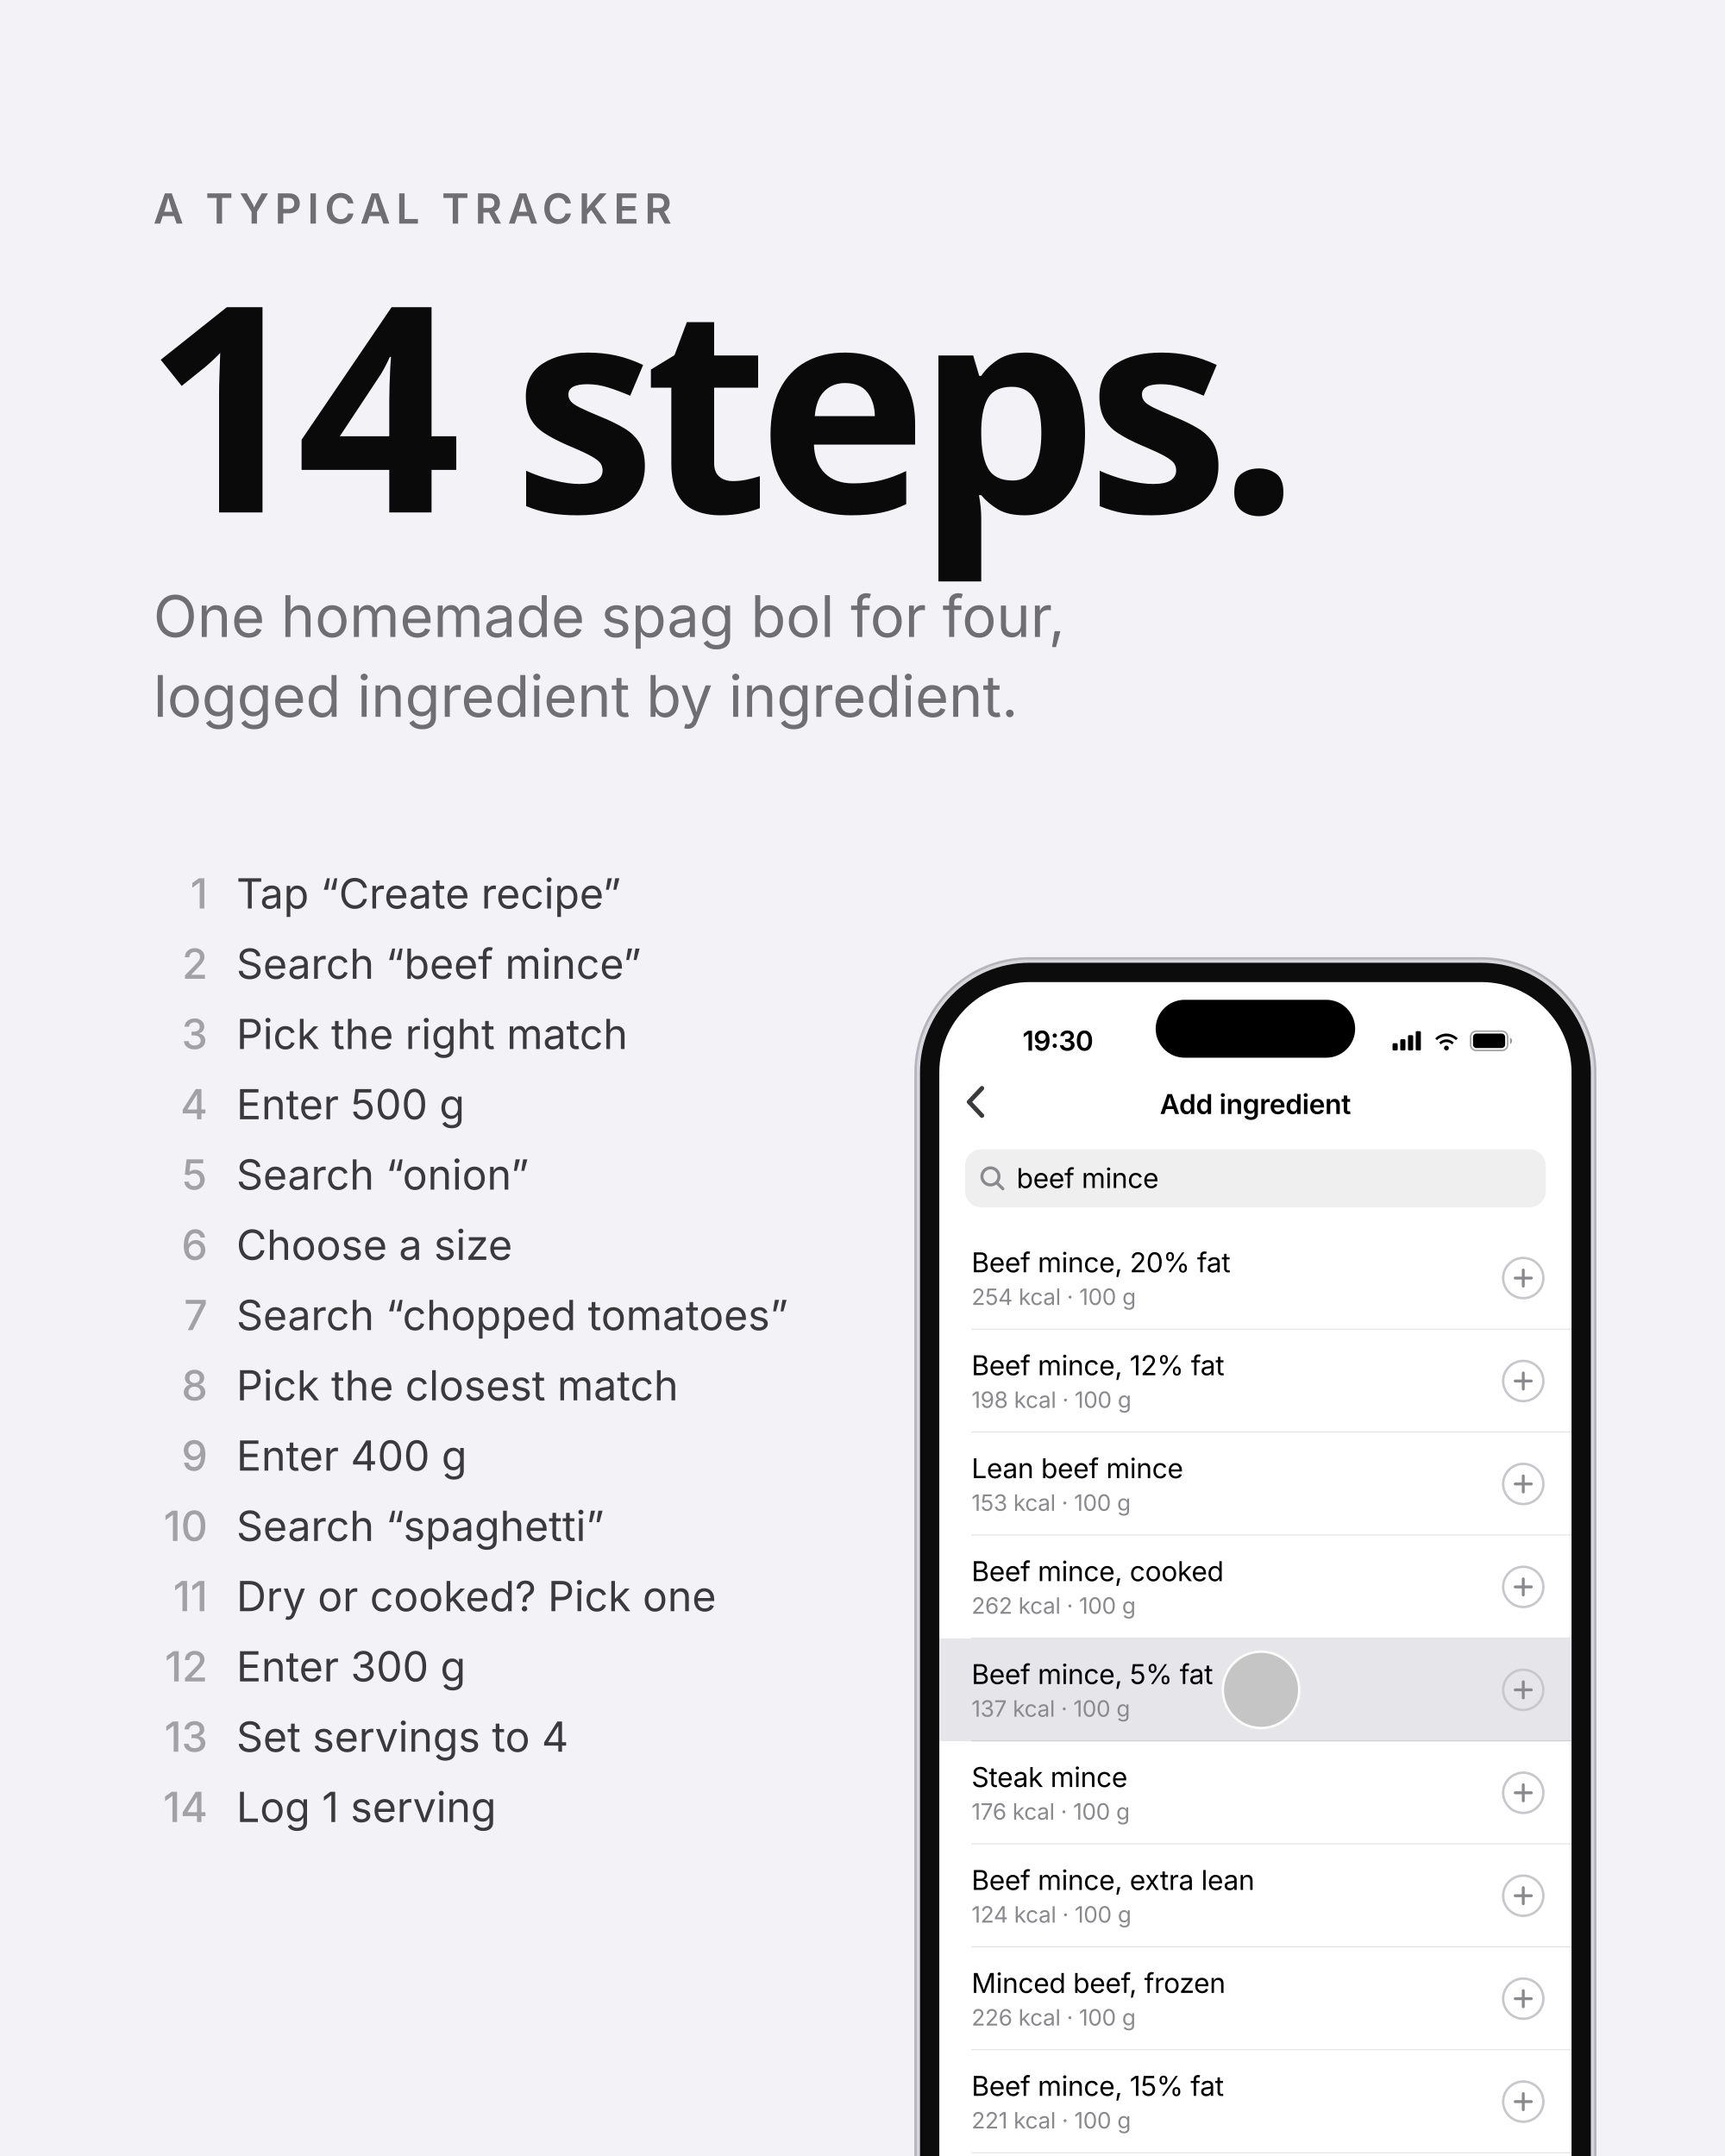
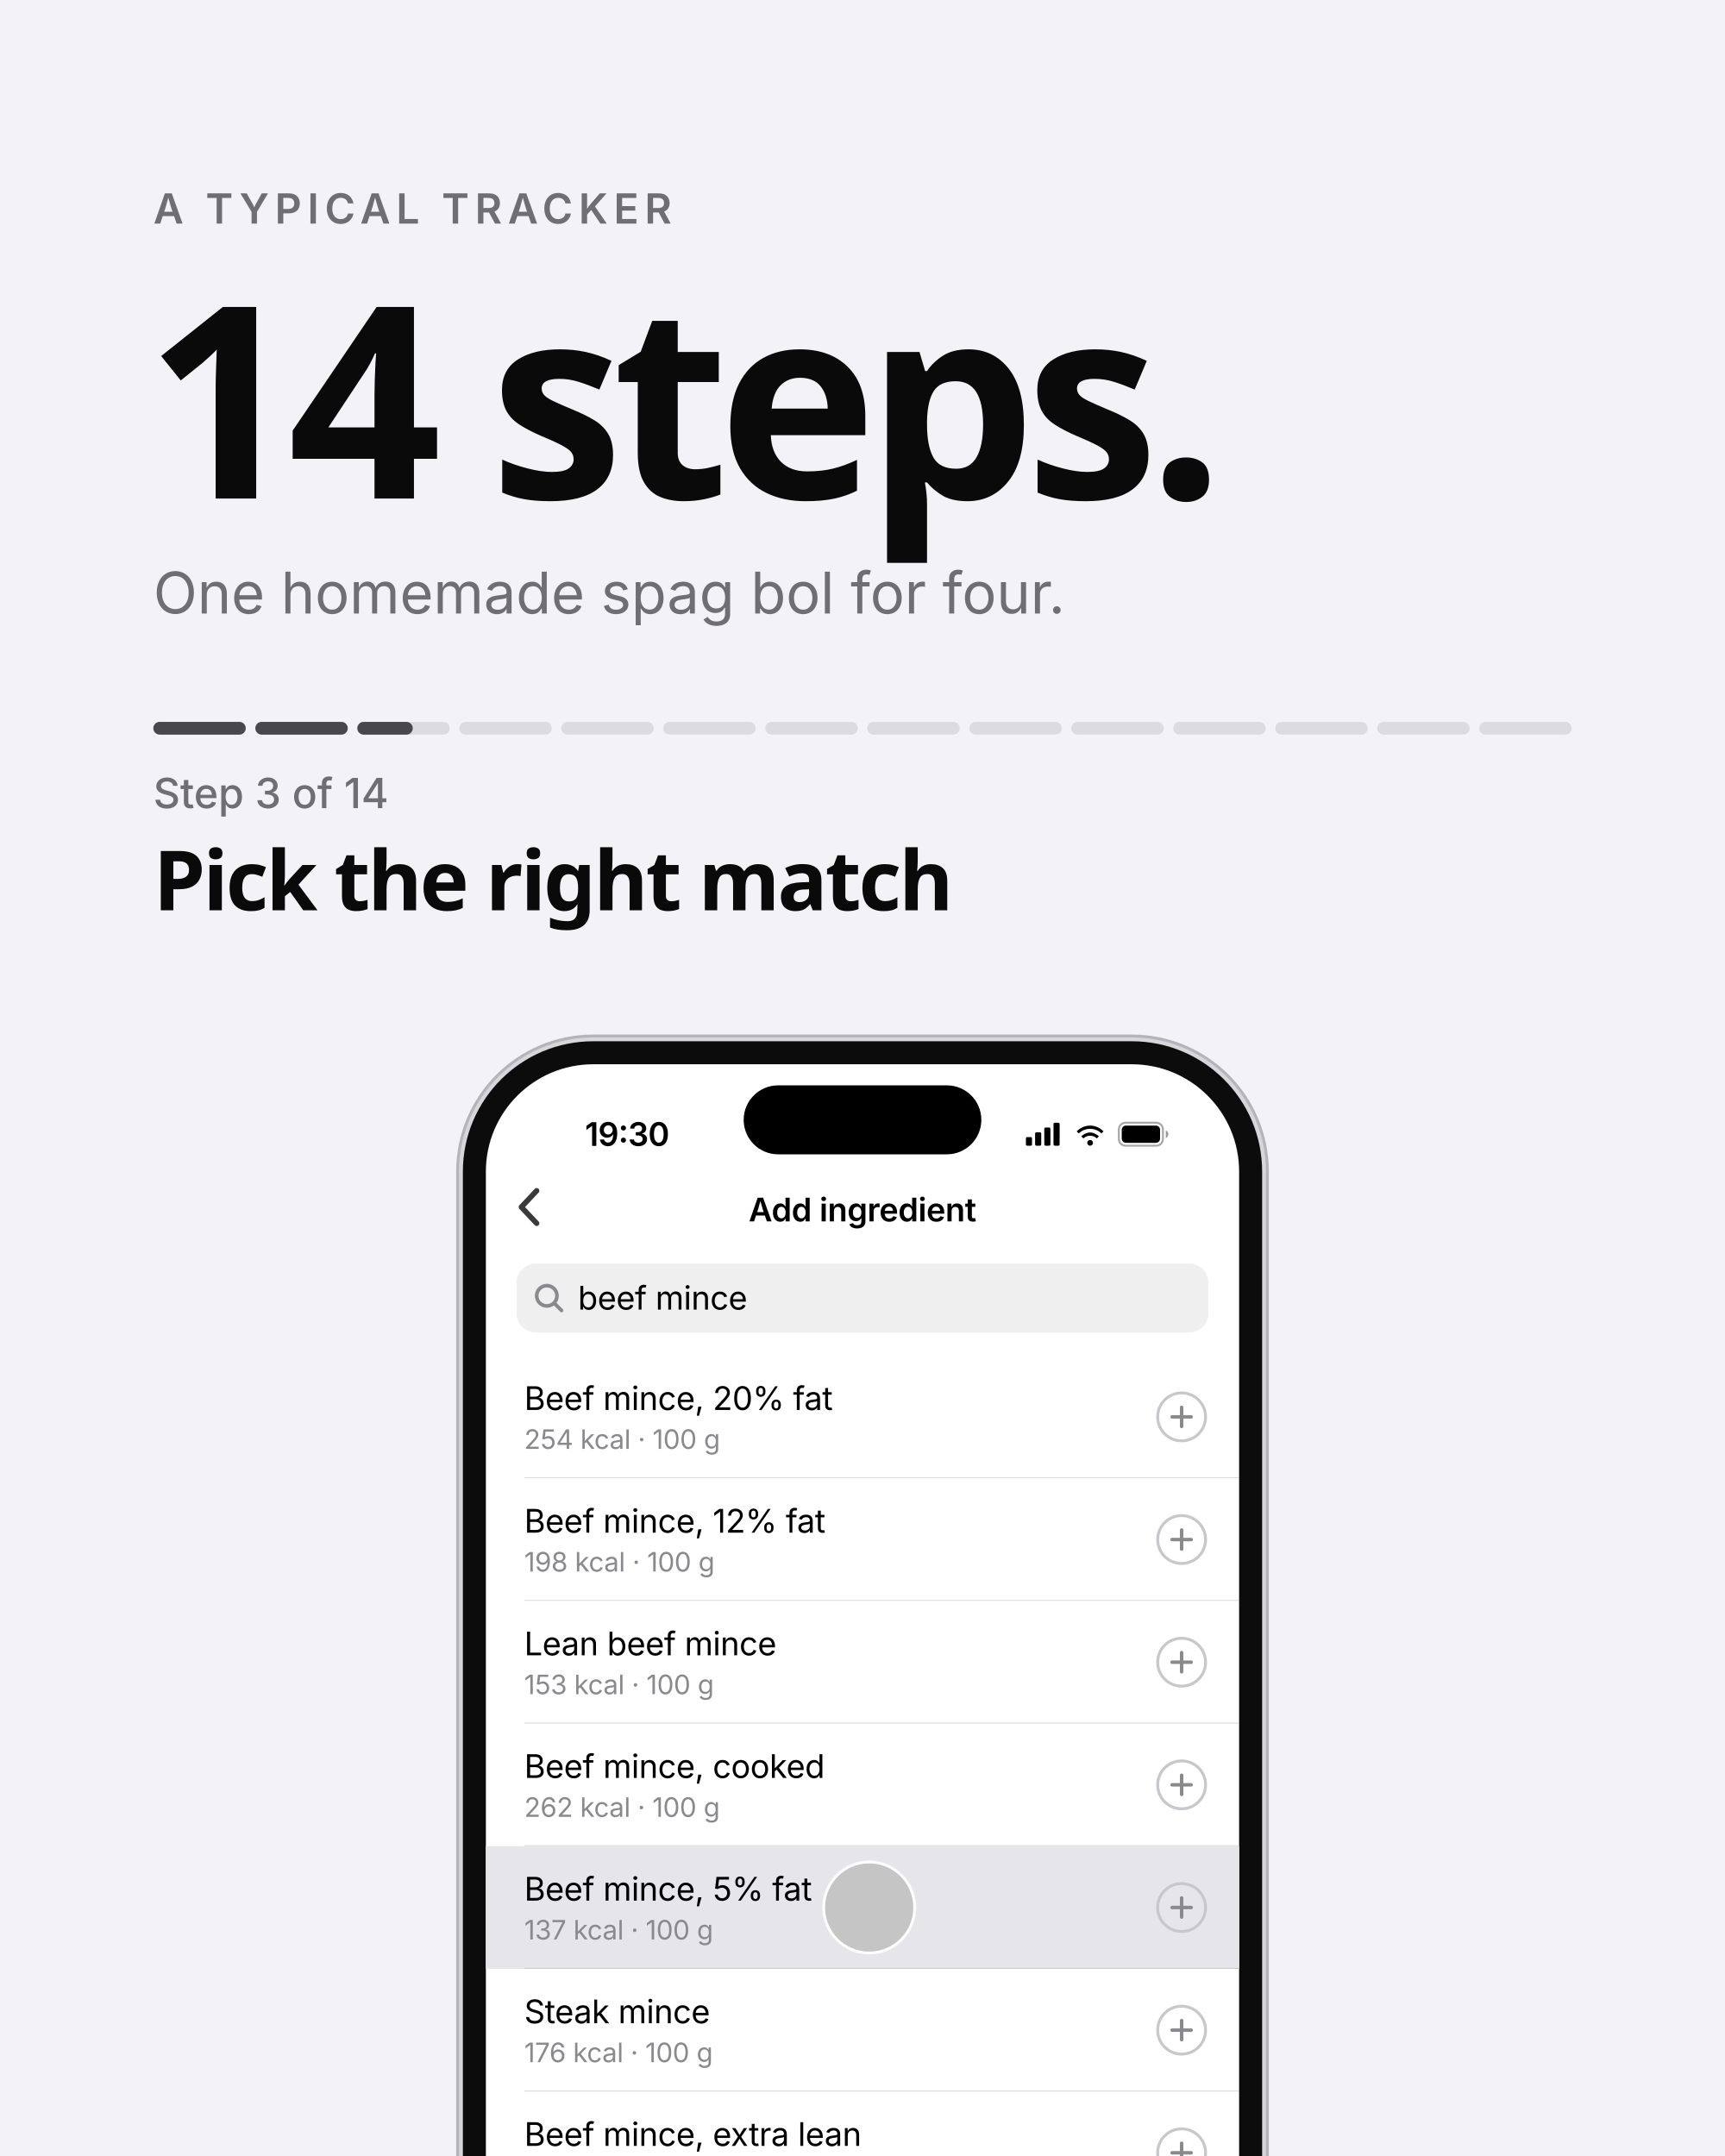
<svg xmlns="http://www.w3.org/2000/svg" width="1080" height="1350" viewBox="0 0 1080 1350" fill="none">
  <defs>
    <clipPath id="typical-phone-screen-clip">
      <rect x="12" y="12" width="393" height="852" rx="56" fill="#fff" />
    </clipPath>
    <clipPath id="slide-clip">
      <rect width="1080" height="1350" fill="#fff" />
    </clipPath>
  </defs>
  <rect id="background" width="1080" height="1350" fill="#f2f2f7" />
  <g id="slide-content" clip-path="url(#slide-clip)">
    <text id="eyebrow" fill="#6e6e73" font-family="Inter" font-size="26" font-weight="600" letter-spacing="0.14em" xml:space="preserve">
      <tspan x="96" y="140">A TYPICAL TRACKER</tspan>
    </text>
-     <text id="headline" fill="#0a0a0a" font-family="Inter Tight" font-size="180" font-weight="600" letter-spacing="-0.04em" xml:space="preserve">
-       <tspan x="90" y="320.86">14 steps.</tspan>
+     <text id="headline" fill="#0a0a0a" font-family="Inter Tight" font-size="168" font-weight="600" letter-spacing="-0.04em" xml:space="preserve">
+       <tspan x="91" y="312.14">14 steps.</tspan>
    </text>
    <text id="body" fill="#6e6e73" font-family="Inter" font-size="36" font-weight="400" xml:space="preserve">
-       <tspan x="96" y="398.86">One homemade spag bol for four,</tspan>
-       <tspan x="96" y="448.86">logged ingredient by ingredient.</tspan>
+       <tspan x="96" y="384.14">One homemade spag bol for four.</tspan>
    </text>
    <g id="steps">
-       <text fill="#a1a1a6" font-family="Inter" font-size="26" font-weight="500" xml:space="preserve">
-         <tspan x="119.21" y="568.86">1</tspan>
+       <g id="progress">
+         <rect x="96" y="452" width="57.86" height="8" rx="4" fill="#0a0a0a" fill-opacity="0.1" />
+         <rect x="96" y="452" width="57.86" height="8" rx="4" fill="#0a0a0a" fill-opacity="0.7" />
+         <rect x="159.86" y="452" width="57.86" height="8" rx="4" fill="#0a0a0a" fill-opacity="0.1" />
+         <rect x="159.86" y="452" width="57.86" height="8" rx="4" fill="#0a0a0a" fill-opacity="0.7" />
+         <rect x="223.71" y="452" width="57.86" height="8" rx="4" fill="#0a0a0a" fill-opacity="0.1" />
+         <rect x="223.71" y="452" width="34.71" height="8" rx="4" fill="#0a0a0a" fill-opacity="0.7" />
+         <rect x="287.57" y="452" width="57.86" height="8" rx="4" fill="#0a0a0a" fill-opacity="0.1" />
+         <rect x="351.43" y="452" width="57.86" height="8" rx="4" fill="#0a0a0a" fill-opacity="0.1" />
+         <rect x="415.29" y="452" width="57.86" height="8" rx="4" fill="#0a0a0a" fill-opacity="0.1" />
+         <rect x="479.14" y="452" width="57.86" height="8" rx="4" fill="#0a0a0a" fill-opacity="0.1" />
+         <rect x="543" y="452" width="57.86" height="8" rx="4" fill="#0a0a0a" fill-opacity="0.1" />
+         <rect x="606.86" y="452" width="57.86" height="8" rx="4" fill="#0a0a0a" fill-opacity="0.1" />
+         <rect x="670.71" y="452" width="57.86" height="8" rx="4" fill="#0a0a0a" fill-opacity="0.1" />
+         <rect x="734.57" y="452" width="57.86" height="8" rx="4" fill="#0a0a0a" fill-opacity="0.1" />
+         <rect x="798.43" y="452" width="57.86" height="8" rx="4" fill="#0a0a0a" fill-opacity="0.1" />
+         <rect x="862.29" y="452" width="57.86" height="8" rx="4" fill="#0a0a0a" fill-opacity="0.1" />
+         <rect x="926.14" y="452" width="57.86" height="8" rx="4" fill="#0a0a0a" fill-opacity="0.1" />
+       </g>
+       <text id="status" fill="#6e6e73" font-family="Inter" font-size="26" font-weight="500" xml:space="preserve">
+         <tspan x="96" y="506">Step 3 of 14</tspan>
      </text>
-       <text fill="#3a3a3c" font-family="Inter" font-size="26" font-weight="400" xml:space="preserve">
-         <tspan x="148" y="568.86">Tap “Create recipe”</tspan>
-       </text>
-       <text fill="#a1a1a6" font-family="Inter" font-size="26" font-weight="500" xml:space="preserve">
-         <tspan x="113.98" y="612.86">2</tspan>
-       </text>
-       <text fill="#3a3a3c" font-family="Inter" font-size="26" font-weight="400" xml:space="preserve">
-         <tspan x="148" y="612.86">Search “beef mince”</tspan>
-       </text>
-       <text fill="#a1a1a6" font-family="Inter" font-size="26" font-weight="500" xml:space="preserve">
-         <tspan x="113.7" y="656.86">3</tspan>
-       </text>
-       <text fill="#3a3a3c" font-family="Inter" font-size="26" font-weight="400" xml:space="preserve">
-         <tspan x="148" y="656.86">Pick the right match</tspan>
-       </text>
-       <text fill="#a1a1a6" font-family="Inter" font-size="26" font-weight="500" xml:space="preserve">
-         <tspan x="112.94" y="700.86">4</tspan>
-       </text>
-       <text fill="#3a3a3c" font-family="Inter" font-size="26" font-weight="400" xml:space="preserve">
-         <tspan x="148" y="700.86">Enter 500 g</tspan>
-       </text>
-       <text fill="#a1a1a6" font-family="Inter" font-size="26" font-weight="500" xml:space="preserve">
-         <tspan x="113.93" y="744.86">5</tspan>
-       </text>
-       <text fill="#3a3a3c" font-family="Inter" font-size="26" font-weight="400" xml:space="preserve">
-         <tspan x="148" y="744.86">Search “onion”</tspan>
-       </text>
-       <text fill="#a1a1a6" font-family="Inter" font-size="26" font-weight="500" xml:space="preserve">
-         <tspan x="113.62" y="788.86">6</tspan>
-       </text>
-       <text fill="#3a3a3c" font-family="Inter" font-size="26" font-weight="400" xml:space="preserve">
-         <tspan x="148" y="788.86">Choose a size</tspan>
-       </text>
-       <text fill="#a1a1a6" font-family="Inter" font-size="26" font-weight="500" xml:space="preserve">
-         <tspan x="115.15" y="832.86">7</tspan>
-       </text>
-       <text fill="#3a3a3c" font-family="Inter" font-size="26" font-weight="400" xml:space="preserve">
-         <tspan x="148" y="832.86">Search “chopped tomatoes”</tspan>
-       </text>
-       <text fill="#a1a1a6" font-family="Inter" font-size="26" font-weight="500" xml:space="preserve">
-         <tspan x="113.64" y="876.86">8</tspan>
-       </text>
-       <text fill="#3a3a3c" font-family="Inter" font-size="26" font-weight="400" xml:space="preserve">
-         <tspan x="148" y="876.86">Pick the closest match</tspan>
-       </text>
-       <text fill="#a1a1a6" font-family="Inter" font-size="26" font-weight="500" xml:space="preserve">
-         <tspan x="113.62" y="920.86">9</tspan>
-       </text>
-       <text fill="#3a3a3c" font-family="Inter" font-size="26" font-weight="400" xml:space="preserve">
-         <tspan x="148" y="920.86">Enter 400 g</tspan>
-       </text>
-       <text fill="#a1a1a6" font-family="Inter" font-size="26" font-weight="500" xml:space="preserve">
-         <tspan x="102.43" y="964.86">10</tspan>
-       </text>
-       <text fill="#3a3a3c" font-family="Inter" font-size="26" font-weight="400" xml:space="preserve">
-         <tspan x="148" y="964.86">Search “spaghetti”</tspan>
-       </text>
-       <text fill="#a1a1a6" font-family="Inter" font-size="26" font-weight="500" xml:space="preserve">
-         <tspan x="108.42" y="1008.86">11</tspan>
-       </text>
-       <text fill="#3a3a3c" font-family="Inter" font-size="26" font-weight="400" xml:space="preserve">
-         <tspan x="148" y="1008.86">Dry or cooked? Pick one</tspan>
-       </text>
-       <text fill="#a1a1a6" font-family="Inter" font-size="26" font-weight="500" xml:space="preserve">
-         <tspan x="103.19" y="1052.86">12</tspan>
-       </text>
-       <text fill="#3a3a3c" font-family="Inter" font-size="26" font-weight="400" xml:space="preserve">
-         <tspan x="148" y="1052.86">Enter 300 g</tspan>
-       </text>
-       <text fill="#a1a1a6" font-family="Inter" font-size="26" font-weight="500" xml:space="preserve">
-         <tspan x="102.91" y="1096.86">13</tspan>
-       </text>
-       <text fill="#3a3a3c" font-family="Inter" font-size="26" font-weight="400" xml:space="preserve">
-         <tspan x="148" y="1096.86">Set servings to 4</tspan>
-       </text>
-       <text fill="#a1a1a6" font-family="Inter" font-size="26" font-weight="500" xml:space="preserve">
-         <tspan x="102.15" y="1140.86">14</tspan>
-       </text>
-       <text fill="#3a3a3c" font-family="Inter" font-size="26" font-weight="400" xml:space="preserve">
-         <tspan x="148" y="1140.86">Log 1 serving</tspan>
+       <text id="caption" fill="#0a0a0a" font-family="Inter Tight" font-size="52" font-weight="600" letter-spacing="-0.03em" xml:space="preserve">
+         <tspan x="96" y="570">Pick the right match</tspan>
      </text>
    </g>
-     <g id="typical-phone" transform="translate(576 602.86) scale(1.007194)">
+     <g id="typical-phone" transform="translate(289.8 652) scale(1.2)">
      <rect id="typical-phone-bezel-outer" x="-3.5" y="-3.5" width="424" height="883" rx="71.5" fill="#b4b4ba" />
      <rect id="typical-phone-bezel" x="-2" y="-2" width="421" height="880" rx="70" fill="#d6d6db" />
      <rect id="typical-phone-body" width="417" height="876" rx="68" fill="#0c0c0d" />
      <g clip-path="url(#typical-phone-screen-clip)">
        <g transform="translate(12 12)">
          <g id="typical-phone-search-screen">
            <rect x="0" y="0" width="393" height="852" fill="#fff" />
            <path d="M26.5 66L18.5 74.5l8 8.5" stroke="#3a3a3c" stroke-width="2.8" stroke-linecap="round" stroke-linejoin="round" fill="none" />
            <text id="typical-phone-title" fill="#000" font-family="Inter" font-size="17" font-weight="600" letter-spacing="-0.01em" xml:space="preserve">
              <tspan x="137.09" y="82">Add ingredient</tspan>
            </text>
            <g id="typical-phone-search">
              <rect x="16" y="104" width="361" height="36" rx="10" fill="#767680" fill-opacity="0.12" />
              <g transform="translate(25 114)" stroke="#8a8a8e" stroke-width="1.9" fill="none">
                <circle cx="6.8" cy="6.8" r="5.3" />
                <path d="M10.8 10.8l3.7 3.7" stroke-linecap="round" />
              </g>
              <text fill="#000" font-family="Inter" font-size="17" font-weight="400" letter-spacing="-0.01em" xml:space="preserve">
                <tspan x="48" y="128">beef mince</tspan>
              </text>
            </g>
            <g id="typical-phone-results">
              <text fill="#000" font-family="Inter" font-size="17" font-weight="400" letter-spacing="-0.01em" xml:space="preserve">
                <tspan x="20" y="180.4">Beef mince, 20% fat</tspan>
              </text>
              <text fill="#8a8a8e" font-family="Inter" font-size="14" font-weight="400" letter-spacing="-0.01em" xml:space="preserve">
                <tspan x="20" y="200.7">254 kcal · 100 g</tspan>
              </text>
              <circle cx="363" cy="184" r="12.5" stroke="#c7c7cc" stroke-width="1.5" fill="none" />
              <path d="M363 179v10M358 184h10" stroke="#8a8a8e" stroke-width="1.8" stroke-linecap="round" />
              <rect x="20" y="215.5" width="373" height="0.5" fill="#3c3c43" fill-opacity="0.18" />
              <text fill="#000" font-family="Inter" font-size="17" font-weight="400" letter-spacing="-0.01em" xml:space="preserve">
                <tspan x="20" y="244.4">Beef mince, 12% fat</tspan>
              </text>
              <text fill="#8a8a8e" font-family="Inter" font-size="14" font-weight="400" letter-spacing="-0.01em" xml:space="preserve">
                <tspan x="20" y="264.7">198 kcal · 100 g</tspan>
              </text>
              <circle cx="363" cy="248" r="12.5" stroke="#c7c7cc" stroke-width="1.5" fill="none" />
              <path d="M363 243v10M358 248h10" stroke="#8a8a8e" stroke-width="1.8" stroke-linecap="round" />
              <rect x="20" y="279.5" width="373" height="0.5" fill="#3c3c43" fill-opacity="0.18" />
              <text fill="#000" font-family="Inter" font-size="17" font-weight="400" letter-spacing="-0.01em" xml:space="preserve">
                <tspan x="20" y="308.4">Lean beef mince</tspan>
              </text>
              <text fill="#8a8a8e" font-family="Inter" font-size="14" font-weight="400" letter-spacing="-0.01em" xml:space="preserve">
                <tspan x="20" y="328.7">153 kcal · 100 g</tspan>
              </text>
              <circle cx="363" cy="312" r="12.5" stroke="#c7c7cc" stroke-width="1.5" fill="none" />
              <path d="M363 307v10M358 312h10" stroke="#8a8a8e" stroke-width="1.8" stroke-linecap="round" />
              <rect x="20" y="343.5" width="373" height="0.5" fill="#3c3c43" fill-opacity="0.18" />
              <text fill="#000" font-family="Inter" font-size="17" font-weight="400" letter-spacing="-0.01em" xml:space="preserve">
                <tspan x="20" y="372.4">Beef mince, cooked</tspan>
              </text>
              <text fill="#8a8a8e" font-family="Inter" font-size="14" font-weight="400" letter-spacing="-0.01em" xml:space="preserve">
                <tspan x="20" y="392.7">262 kcal · 100 g</tspan>
              </text>
              <circle cx="363" cy="376" r="12.5" stroke="#c7c7cc" stroke-width="1.5" fill="none" />
              <path d="M363 371v10M358 376h10" stroke="#8a8a8e" stroke-width="1.8" stroke-linecap="round" />
              <rect x="20" y="407.5" width="373" height="0.5" fill="#3c3c43" fill-opacity="0.18" />
              <rect x="0" y="408" width="393" height="64" fill="#e5e5ea" />
              <text fill="#000" font-family="Inter" font-size="17" font-weight="400" letter-spacing="-0.01em" xml:space="preserve">
                <tspan x="20" y="436.4">Beef mince, 5% fat</tspan>
              </text>
              <text fill="#8a8a8e" font-family="Inter" font-size="14" font-weight="400" letter-spacing="-0.01em" xml:space="preserve">
                <tspan x="20" y="456.7">137 kcal · 100 g</tspan>
              </text>
              <circle cx="363" cy="440" r="12.5" stroke="#c7c7cc" stroke-width="1.5" fill="none" />
              <path d="M363 435v10M358 440h10" stroke="#8a8a8e" stroke-width="1.8" stroke-linecap="round" />
              <rect x="20" y="471.5" width="373" height="0.5" fill="#3c3c43" fill-opacity="0.18" />
              <text fill="#000" font-family="Inter" font-size="17" font-weight="400" letter-spacing="-0.01em" xml:space="preserve">
                <tspan x="20" y="500.4">Steak mince</tspan>
              </text>
              <text fill="#8a8a8e" font-family="Inter" font-size="14" font-weight="400" letter-spacing="-0.01em" xml:space="preserve">
                <tspan x="20" y="520.7">176 kcal · 100 g</tspan>
              </text>
              <circle cx="363" cy="504" r="12.5" stroke="#c7c7cc" stroke-width="1.5" fill="none" />
              <path d="M363 499v10M358 504h10" stroke="#8a8a8e" stroke-width="1.8" stroke-linecap="round" />
              <rect x="20" y="535.5" width="373" height="0.5" fill="#3c3c43" fill-opacity="0.18" />
              <text fill="#000" font-family="Inter" font-size="17" font-weight="400" letter-spacing="-0.01em" xml:space="preserve">
                <tspan x="20" y="564.4">Beef mince, extra lean</tspan>
              </text>
              <text fill="#8a8a8e" font-family="Inter" font-size="14" font-weight="400" letter-spacing="-0.01em" xml:space="preserve">
                <tspan x="20" y="584.7">124 kcal · 100 g</tspan>
              </text>
              <circle cx="363" cy="568" r="12.5" stroke="#c7c7cc" stroke-width="1.5" fill="none" />
              <path d="M363 563v10M358 568h10" stroke="#8a8a8e" stroke-width="1.8" stroke-linecap="round" />
              <rect x="20" y="599.5" width="373" height="0.5" fill="#3c3c43" fill-opacity="0.18" />
              <text fill="#000" font-family="Inter" font-size="17" font-weight="400" letter-spacing="-0.01em" xml:space="preserve">
                <tspan x="20" y="628.4">Minced beef, frozen</tspan>
              </text>
              <text fill="#8a8a8e" font-family="Inter" font-size="14" font-weight="400" letter-spacing="-0.01em" xml:space="preserve">
                <tspan x="20" y="648.7">226 kcal · 100 g</tspan>
              </text>
              <circle cx="363" cy="632" r="12.5" stroke="#c7c7cc" stroke-width="1.5" fill="none" />
              <path d="M363 627v10M358 632h10" stroke="#8a8a8e" stroke-width="1.8" stroke-linecap="round" />
              <rect x="20" y="663.5" width="373" height="0.5" fill="#3c3c43" fill-opacity="0.18" />
              <text fill="#000" font-family="Inter" font-size="17" font-weight="400" letter-spacing="-0.01em" xml:space="preserve">
                <tspan x="20" y="692.4">Beef mince, 15% fat</tspan>
              </text>
              <text fill="#8a8a8e" font-family="Inter" font-size="14" font-weight="400" letter-spacing="-0.01em" xml:space="preserve">
                <tspan x="20" y="712.7">221 kcal · 100 g</tspan>
              </text>
              <circle cx="363" cy="696" r="12.5" stroke="#c7c7cc" stroke-width="1.5" fill="none" />
              <path d="M363 691v10M358 696h10" stroke="#8a8a8e" stroke-width="1.8" stroke-linecap="round" />
              <rect x="20" y="727.5" width="373" height="0.5" fill="#3c3c43" fill-opacity="0.18" />
              <text fill="#000" font-family="Inter" font-size="17" font-weight="400" letter-spacing="-0.01em" xml:space="preserve">
                <tspan x="20" y="756.4">Organic beef mince</tspan>
              </text>
              <text fill="#8a8a8e" font-family="Inter" font-size="14" font-weight="400" letter-spacing="-0.01em" xml:space="preserve">
                <tspan x="20" y="776.7">205 kcal · 100 g</tspan>
              </text>
              <circle cx="363" cy="760" r="12.5" stroke="#c7c7cc" stroke-width="1.5" fill="none" />
              <path d="M363 755v10M358 760h10" stroke="#8a8a8e" stroke-width="1.8" stroke-linecap="round" />
              <rect x="20" y="791.5" width="373" height="0.5" fill="#3c3c43" fill-opacity="0.18" />
            </g>
            <g id="typical-phone-touch">
              <circle cx="200" cy="440" r="24.5" fill="#fff" fill-opacity="0.9" />
              <circle cx="200" cy="440" r="23" fill="#000" fill-opacity="0.22" />
            </g>
          </g>
          <g id="typical-phone-status-bar" fill="#000">
            <text fill="#000" font-family="Inter" font-size="17" font-weight="600" letter-spacing="-0.02em" xml:space="preserve">
              <tspan x="51.67" y="42.6">19:30</tspan>
            </text>
            <g transform="translate(281.75 30.5)">
              <rect y="7.5" width="3.2" height="4.5" rx="0.7" />
              <rect x="4.8" y="5" width="3.2" height="7" rx="0.7" />
              <rect x="9.6" y="2.5" width="3.2" height="9.5" rx="0.7" />
              <rect x="14.4" width="3.2" height="12" rx="0.7" />
            </g>
            <g transform="translate(306.75 30.5)">
              <path d="M8.5 3.2c2.3 0 4.4.9 5.9 2.4l1.1-1.1C13.7 2.7 11.2 1.5 8.5 1.5S3.3 2.7 1.5 4.5l1.1 1.1C4.1 4.1 6.2 3.2 8.5 3.2z" />
              <path d="M8.5 6.8c1.4 0 2.6.5 3.5 1.4l1.1-1.1c-1.3-1.2-2.9-2-4.6-2s-3.3.8-4.6 2L5 8.2c.9-.9 2.1-1.4 3.5-1.4z" />
              <circle cx="8.5" cy="10.5" r="1.5" />
            </g>
            <g transform="translate(329.75 30)">
              <rect x="0.5" y="0.5" width="23" height="12" rx="3.5" fill="none" stroke="#000" stroke-opacity="0.35" />
              <rect x="2" y="2" width="20" height="9" rx="2.2" />
              <path d="M25 4.5v4c.8-.3 1.3-1.1 1.3-2s-.5-1.7-1.3-2z" fill-opacity="0.4" />
            </g>
          </g>
          <rect id="typical-phone-island" x="134.5" y="11" width="124" height="36" rx="18" fill="#000" />
          <rect id="typical-phone-home-indicator" x="127.5" y="839" width="138" height="5" rx="2.5" fill="#000" />
        </g>
      </g>
    </g>
  </g>
</svg>
